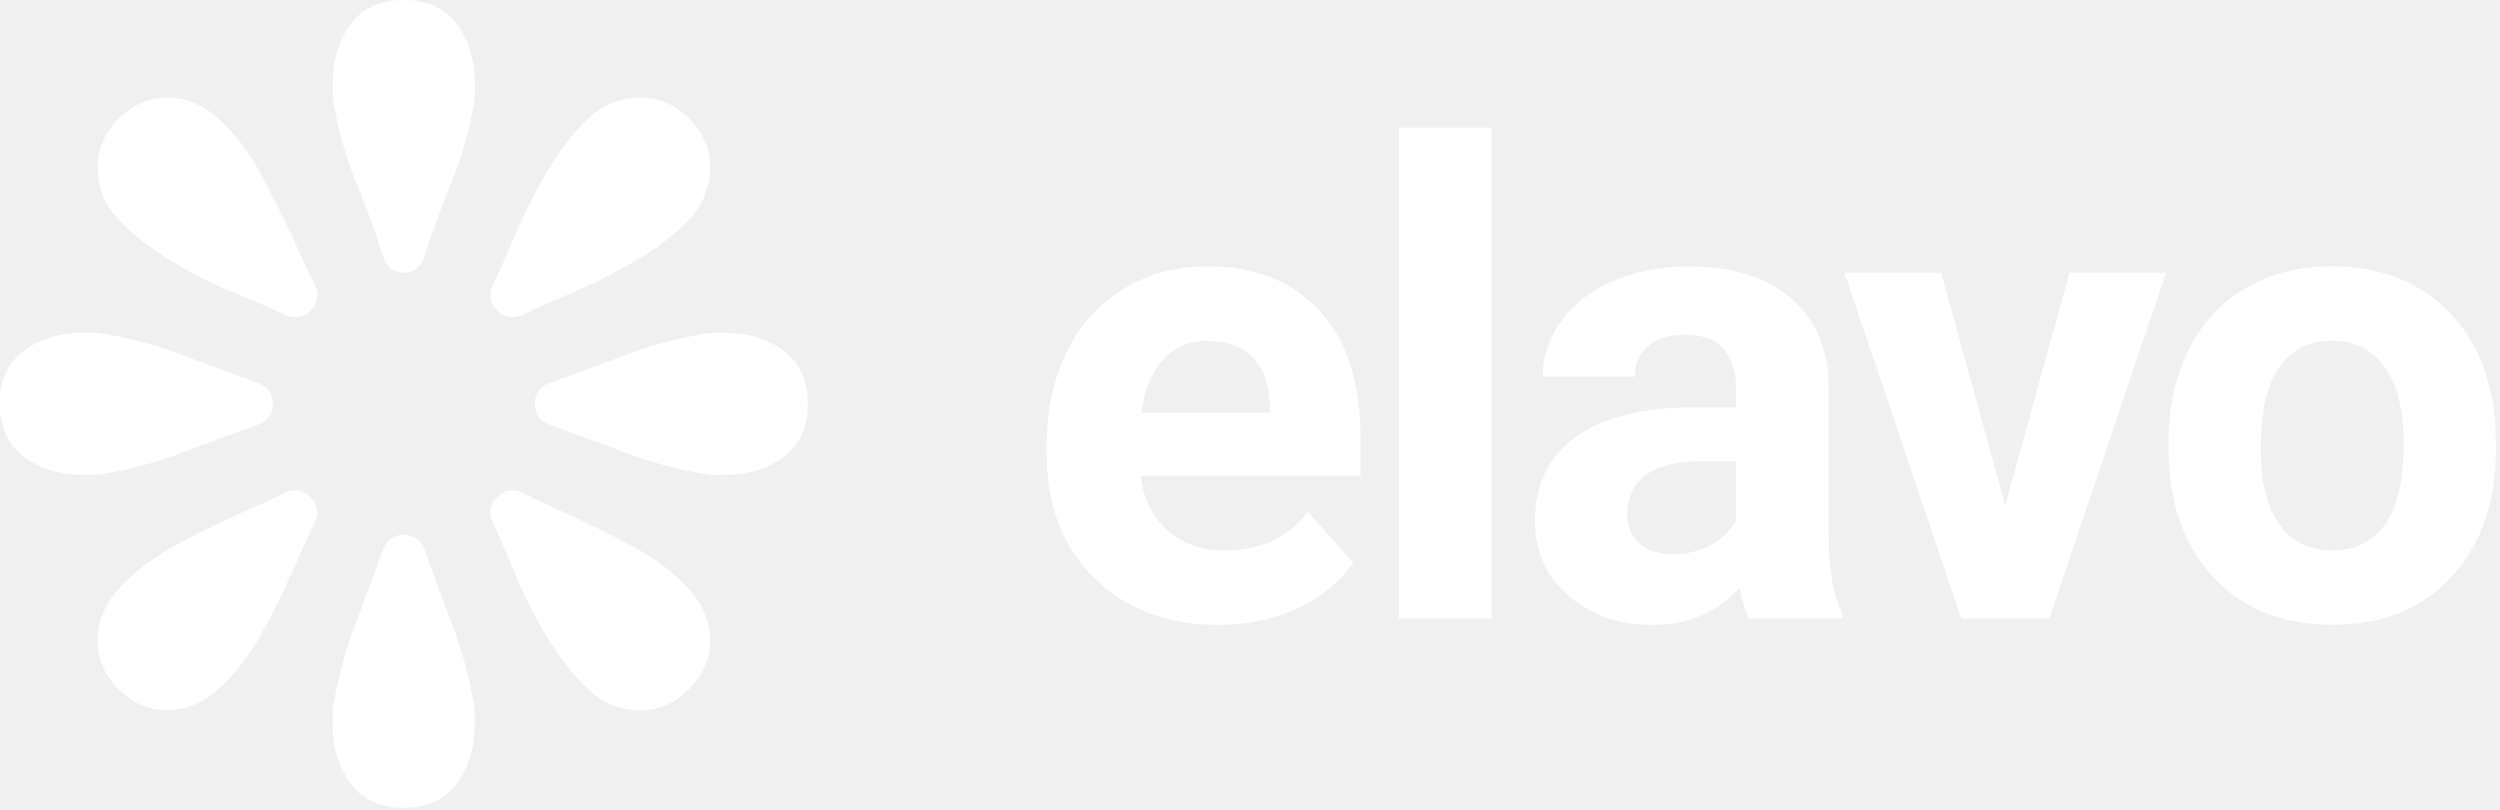
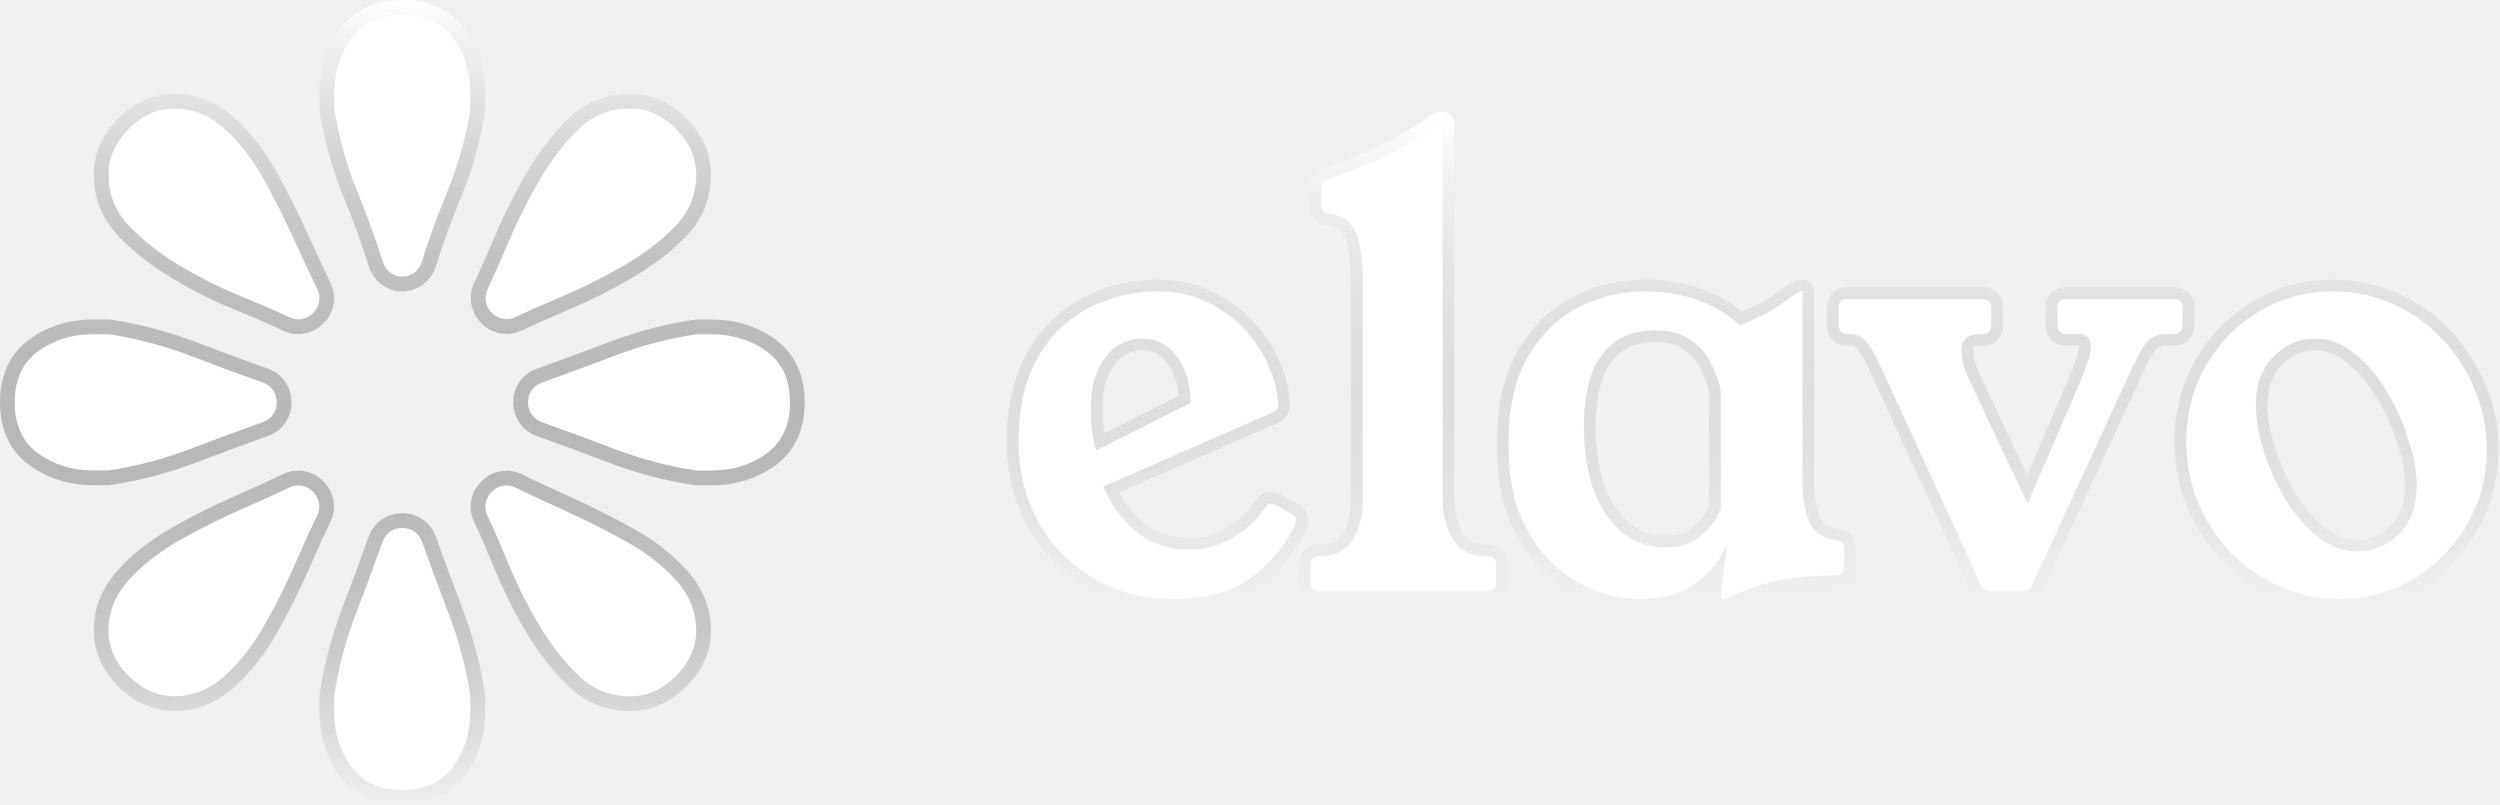
- <svg xmlns="http://www.w3.org/2000/svg" width="275" height="89" viewBox="0 0 275 89" fill="none">
-   <g clip-path="url(#clip0_2841_6458)">
-     <path d="M30.02 44.5C30.02 45.48 29.4 46.35 28.47 46.68C25.74 47.65 23.04 48.65 20.37 49.67C17.26 50.87 14.11 51.71 10.92 52.2C10.79 52.22 10.67 52.23 10.54 52.23H9.02C6.58 52.23 4.46 51.58 2.67 50.28C0.88 48.98 -0.02 47.03 -0.02 44.42C-0.02 41.81 0.87 39.87 2.67 38.56C4.46 37.26 6.58 36.61 9.02 36.61H10.54C10.67 36.61 10.8 36.61 10.92 36.64C14.11 37.13 17.26 37.98 20.37 39.17C23.04 40.2 25.74 41.2 28.46 42.16C29.39 42.49 30.01 43.36 30.01 44.34V44.48L30.02 44.5ZM34.12 34.23C33.43 34.92 32.38 35.11 31.5 34.69C29.89 33.93 28.1 33.15 26.12 32.35C23.52 31.29 21.07 30.07 18.8 28.69C16.52 27.31 14.61 25.8 13.06 24.17C11.51 22.55 10.74 20.59 10.74 18.31C10.74 16.36 11.51 14.61 13.06 13.06C14.6 11.52 16.36 10.74 18.31 10.74C20.42 10.74 22.34 11.51 24.05 13.06C25.76 14.61 27.26 16.56 28.57 18.92C29.87 21.28 31.09 23.72 32.23 26.24C33.09 28.15 33.91 29.9 34.68 31.48C35.11 32.37 34.93 33.43 34.23 34.13L34.13 34.23H34.12ZM34.22 54.72C34.92 55.42 35.1 56.47 34.67 57.36C33.9 58.96 33.08 60.75 32.22 62.73C31.08 65.33 29.86 67.78 28.56 70.05C27.26 72.33 25.75 74.24 24.04 75.79C22.33 77.34 20.42 78.11 18.3 78.11C16.35 78.11 14.6 77.34 13.05 75.79C11.5 74.25 10.73 72.49 10.73 70.54C10.73 68.43 11.5 66.51 13.05 64.8C14.59 63.09 16.51 61.59 18.79 60.28C21.07 58.98 23.51 57.76 26.11 56.62C28.08 55.76 29.87 54.94 31.48 54.17C32.37 53.74 33.42 53.92 34.12 54.62L34.22 54.72ZM44.42 30.02C43.4 30.02 42.52 29.36 42.21 28.39C41.35 25.69 40.38 23.02 39.3 20.38C38.02 17.27 37.14 14.12 36.64 10.93C36.62 10.8 36.61 10.67 36.61 10.55V9.03C36.61 6.59 37.26 4.48 38.56 2.68C39.86 0.89 41.81 -0.01 44.42 -0.01C47.03 -0.01 48.97 0.89 50.28 2.68C51.58 4.47 52.23 6.59 52.23 9.03V10.54C52.23 10.67 52.23 10.8 52.2 10.92C51.71 14.11 50.82 17.26 49.54 20.37C48.45 23.01 47.48 25.68 46.63 28.38C46.32 29.35 45.43 30.01 44.42 30.01V30.02ZM44.49 58.83C45.47 58.83 46.34 59.45 46.67 60.38C47.64 63.11 48.64 65.8 49.66 68.47C50.86 71.58 51.7 74.73 52.19 77.92C52.21 78.05 52.22 78.17 52.22 78.3V79.82C52.22 82.26 51.57 84.38 50.27 86.17C48.97 87.96 47.01 88.86 44.41 88.86C41.81 88.86 39.85 87.97 38.55 86.17C37.25 84.38 36.6 82.26 36.6 79.82V78.3C36.6 78.17 36.6 78.05 36.63 77.92C37.12 74.73 37.97 71.58 39.16 68.47C40.19 65.8 41.18 63.1 42.15 60.38C42.48 59.46 43.35 58.83 44.33 58.83H44.47H44.49ZM54.66 34.16C53.94 33.44 53.75 32.36 54.18 31.45C54.93 29.87 55.7 28.14 56.5 26.23C57.56 23.71 58.78 21.27 60.16 18.91C61.54 16.55 63.05 14.6 64.68 13.05C66.3 11.51 68.26 10.73 70.54 10.73C72.49 10.73 74.24 11.5 75.79 13.05C77.33 14.6 78.11 16.35 78.11 18.3C78.11 20.58 77.34 22.53 75.79 24.16C74.24 25.79 72.29 27.29 69.93 28.68C67.57 30.06 65.13 31.28 62.61 32.34C60.71 33.14 58.97 33.91 57.39 34.66C56.48 35.09 55.4 34.9 54.69 34.19L54.66 34.16ZM54.72 54.63C55.42 53.93 56.48 53.75 57.37 54.18C58.95 54.95 60.7 55.77 62.61 56.63C65.13 57.77 67.57 58.99 69.93 60.29C72.29 61.59 74.24 63.1 75.79 64.81C77.33 66.52 78.11 68.43 78.11 70.55C78.11 72.5 77.34 74.25 75.79 75.8C74.24 77.35 72.49 78.12 70.54 78.12C68.26 78.12 66.31 77.35 64.68 75.8C63.05 74.26 61.55 72.34 60.16 70.06C58.78 67.78 57.56 65.34 56.5 62.74C55.69 60.76 54.91 58.97 54.16 57.36C53.74 56.48 53.93 55.43 54.62 54.74L54.72 54.64V54.63ZM58.83 44.35C58.83 43.37 59.45 42.5 60.38 42.17C63.11 41.2 65.81 40.2 68.48 39.18C71.59 37.98 74.74 37.14 77.93 36.65C78.06 36.63 78.18 36.62 78.31 36.62H79.83C82.27 36.62 84.38 37.27 86.18 38.57C87.97 39.87 88.86 41.83 88.86 44.43C88.86 47.03 87.96 48.99 86.18 50.29C84.39 51.59 82.27 52.24 79.83 52.24H78.31C78.18 52.24 78.06 52.24 77.93 52.21C74.74 51.72 71.59 50.87 68.48 49.68C65.81 48.65 63.11 47.66 60.38 46.69C59.46 46.36 58.83 45.49 58.83 44.51V44.37V44.35Z" fill="white" />
-     <path d="M134.02 68.74C128.44 68.74 123.9 67.03 120.4 63.61C116.9 60.19 115.14 55.63 115.14 49.93V48.95C115.14 45.13 115.88 41.71 117.35 38.7C118.83 35.69 120.92 33.37 123.63 31.74C126.34 30.11 129.42 29.3 132.89 29.3C138.09 29.3 142.19 30.94 145.18 34.22C148.17 37.5 149.66 42.15 149.66 48.18V52.33H125.44C125.77 54.81 126.76 56.81 128.41 58.31C130.06 59.81 132.15 60.56 134.69 60.56C138.6 60.56 141.66 59.14 143.87 56.31L148.86 61.9C147.34 64.06 145.27 65.74 142.67 66.94C140.07 68.14 137.19 68.75 134.02 68.75V68.74ZM132.86 37.49C130.84 37.49 129.21 38.17 127.96 39.54C126.71 40.91 125.9 42.86 125.55 45.4H139.68V44.59C139.63 42.33 139.02 40.58 137.85 39.35C136.68 38.12 135.01 37.5 132.86 37.5V37.49Z" fill="white" />
-     <path d="M164.07 68.04H153.87V14.04H164.07V68.04Z" fill="white" />
-     <path d="M192.39 68.04C191.92 67.13 191.58 65.99 191.37 64.63C188.91 67.37 185.71 68.74 181.77 68.74C178.04 68.74 174.96 67.66 172.51 65.51C170.06 63.35 168.84 60.64 168.84 57.35C168.84 53.32 170.33 50.23 173.32 48.07C176.31 45.91 180.63 44.82 186.28 44.8H190.96V42.62C190.96 40.86 190.51 39.46 189.61 38.4C188.71 37.34 187.28 36.82 185.34 36.82C183.63 36.82 182.29 37.23 181.31 38.05C180.34 38.87 179.85 40 179.85 41.43H169.69C169.69 39.23 170.37 37.19 171.73 35.31C173.09 33.43 175.01 31.96 177.5 30.9C179.98 29.83 182.77 29.3 185.87 29.3C190.56 29.3 194.28 30.48 197.03 32.83C199.78 35.18 201.16 38.5 201.16 42.76V59.25C201.18 62.86 201.69 65.59 202.67 67.44V68.04H192.4H192.39ZM183.99 60.97C185.49 60.97 186.87 60.64 188.14 59.97C189.41 59.3 190.34 58.41 190.95 57.28V50.74H187.15C182.06 50.74 179.36 52.5 179.03 56.01L178.99 56.61C178.99 57.88 179.44 58.92 180.33 59.74C181.22 60.56 182.44 60.97 183.99 60.97Z" fill="white" />
-     <path d="M220.57 55.63L227.64 30H238.26L225.43 68.04H215.73L202.9 30H213.52L220.59 55.63H220.57Z" fill="white" />
-     <path d="M238.52 48.67C238.52 44.9 239.25 41.53 240.7 38.58C242.15 35.63 244.24 33.34 246.98 31.72C249.72 30.1 252.88 29.29 256.49 29.29C261.62 29.29 265.81 30.86 269.06 34C272.31 37.14 274.12 41.41 274.49 46.8L274.56 49.4C274.56 55.24 272.93 59.92 269.67 63.44C266.41 66.97 262.04 68.73 256.56 68.73C251.08 68.73 246.7 66.97 243.43 63.46C240.16 59.95 238.53 55.16 238.53 49.12V48.66L238.52 48.67ZM248.68 49.39C248.68 53.01 249.36 55.77 250.72 57.68C252.08 59.59 254.02 60.55 256.56 60.55C259.1 60.55 260.94 59.61 262.33 57.72C263.72 55.83 264.4 52.81 264.4 48.65C264.4 45.11 263.71 42.36 262.33 40.41C260.95 38.46 259 37.49 256.49 37.49C253.98 37.49 252.08 38.46 250.72 40.39C249.36 42.33 248.68 45.33 248.68 49.39Z" fill="white" />
-   </g>
+ <svg xmlns="http://www.w3.org/2000/svg" width="1019" height="328" viewBox="0 0 1019 328" fill="none">
+   <path d="M112.803 164.267C112.803 167.751 110.599 170.845 107.292 172.018C97.586 175.467 87.987 179.023 78.494 182.65C67.437 186.917 56.237 189.904 44.896 191.646C44.433 191.717 44.007 191.753 43.545 191.753H38.14C29.465 191.753 21.928 189.441 15.564 184.819C9.2 180.196 6 173.263 6 163.982C6 154.702 9.164 147.804 15.564 143.145C21.928 138.523 29.465 136.212 38.14 136.212H43.545C44.007 136.212 44.469 136.212 44.896 136.318C56.237 138.061 67.437 141.083 78.494 145.314C87.987 148.977 97.586 152.533 107.257 155.946C110.563 157.12 112.767 160.213 112.767 163.698V164.196L112.803 164.267ZM127.38 127.749C124.927 130.203 121.194 130.878 118.065 129.385C112.341 126.682 105.977 123.909 98.937 121.064C89.693 117.295 80.982 112.957 72.912 108.05C64.806 103.143 58.015 97.774 52.504 91.978C46.993 86.218 44.256 79.249 44.256 71.141C44.256 64.208 46.993 57.985 52.504 52.474C57.979 46.998 64.237 44.224 71.17 44.224C78.671 44.224 85.498 46.962 91.577 52.474C97.657 57.985 102.99 64.919 107.648 73.31C112.27 81.702 116.607 90.378 120.66 99.339C123.718 106.13 126.633 112.353 129.371 117.971C130.9 121.135 130.26 124.904 127.771 127.393L127.415 127.749H127.38ZM127.735 200.606C130.224 203.096 130.864 206.829 129.335 209.994C126.598 215.683 123.682 222.048 120.625 229.088C116.572 238.333 112.234 247.045 107.612 255.116C102.99 263.223 97.621 270.015 91.542 275.526C85.462 281.038 78.671 283.776 71.134 283.776C64.201 283.776 57.979 281.038 52.468 275.526C46.958 270.05 44.22 263.792 44.22 256.859C44.22 249.356 46.958 242.529 52.468 236.449C57.944 230.368 64.77 225.035 72.876 220.376C80.983 215.754 89.657 211.416 98.901 207.362C105.905 204.304 112.27 201.389 117.994 198.651C121.158 197.122 124.891 197.762 127.38 200.251L127.735 200.606ZM164 112.779C160.374 112.779 157.245 110.433 156.143 106.983C153.085 97.383 149.636 87.889 145.797 78.502C141.246 67.443 138.117 56.243 136.339 44.9C136.268 44.438 136.233 43.975 136.233 43.549V38.144C136.233 29.468 138.544 21.965 143.166 15.565C147.788 9.2 154.721 6 164 6C173.279 6 180.177 9.2 184.834 15.565C189.456 21.93 191.767 29.468 191.767 38.144V43.513C191.767 43.975 191.767 44.438 191.661 44.864C189.919 56.207 186.754 67.408 182.203 78.466C178.328 87.853 174.879 97.347 171.857 106.948C170.755 110.397 167.591 112.744 164 112.744V112.779ZM164.249 215.221C167.733 215.221 170.826 217.425 172 220.732C175.448 230.439 179.004 240.004 182.63 249.498C186.896 260.557 189.883 271.757 191.625 283.1C191.696 283.562 191.732 283.989 191.732 284.451V289.856C191.732 298.532 189.421 306.07 184.799 312.435C180.177 318.8 173.208 322 163.964 322C154.721 322 147.752 318.835 143.13 312.435C138.508 306.07 136.197 298.532 136.197 289.856V284.451C136.197 283.989 136.197 283.562 136.304 283.1C138.046 271.757 141.068 260.557 145.299 249.498C148.961 240.004 152.481 230.404 155.929 220.732C157.103 217.461 160.196 215.221 163.68 215.221H164.178H164.249ZM200.407 127.5C197.847 124.94 197.171 121.1 198.7 117.864C201.367 112.246 204.104 106.095 206.949 99.303C210.717 90.343 215.055 81.666 219.961 73.275C224.868 64.883 230.236 57.95 236.031 52.438C241.791 46.962 248.76 44.189 256.866 44.189C263.799 44.189 270.021 46.927 275.531 52.438C281.007 57.95 283.78 64.172 283.78 71.106C283.78 79.213 281.042 86.147 275.531 91.943C270.021 97.739 263.088 103.072 254.697 108.015C246.306 112.922 237.631 117.26 228.672 121.029C221.917 123.873 215.73 126.611 210.113 129.278C206.878 130.807 203.038 130.131 200.514 127.607L200.407 127.5ZM200.62 200.286C203.109 197.797 206.878 197.157 210.042 198.686C215.659 201.424 221.881 204.34 228.672 207.398C237.631 211.452 246.306 215.79 254.697 220.412C263.088 225.035 270.021 230.404 275.531 236.484C281.007 242.564 283.78 249.356 283.78 256.894C283.78 263.828 281.042 270.05 275.531 275.562C270.021 281.073 263.799 283.811 256.866 283.811C248.76 283.811 241.827 281.073 236.031 275.562C230.236 270.086 224.903 263.259 219.961 255.152C215.055 247.045 210.717 238.369 206.949 229.124C204.069 222.083 201.296 215.718 198.629 209.994C197.136 206.865 197.811 203.131 200.265 200.678L200.62 200.322V200.286ZM215.233 163.733C215.233 160.249 217.437 157.155 220.743 155.982C230.45 152.533 240.049 148.977 249.542 145.35C260.599 141.083 271.798 138.096 283.14 136.354C283.602 136.283 284.029 136.247 284.491 136.247H289.895C298.57 136.247 306.072 138.559 312.472 143.181C318.836 147.804 322 154.773 322 164.018C322 173.263 318.8 180.232 312.472 184.854C306.108 189.477 298.57 191.788 289.895 191.788H284.491C284.029 191.788 283.602 191.788 283.14 191.682C271.798 189.939 260.599 186.917 249.542 182.685C240.049 179.023 230.45 175.503 220.743 172.054C217.473 170.88 215.233 167.787 215.233 164.302V163.804V163.733Z" fill="white" />
+   <path d="M130.197 289.856V284.451C130.197 284.101 130.18 283.167 130.39 282.079C132.203 270.328 135.335 258.752 139.695 247.354L139.701 247.339C143.339 237.907 146.841 228.356 150.278 218.717L150.281 218.706C152.285 213.119 157.591 209.221 163.68 209.221V215.221L163.354 215.228C160.004 215.362 157.066 217.563 155.93 220.732L154.633 224.355C151.599 232.802 148.503 241.191 145.299 249.498C141.068 260.556 138.046 271.757 136.304 283.1C136.197 283.562 136.197 283.989 136.197 284.451V289.856L136.204 290.666C136.344 299.002 138.653 306.269 143.13 312.435C147.607 318.635 154.287 321.8 163.104 321.991L163.965 322C173.209 322 180.177 318.799 184.799 312.435C189.276 306.269 191.585 299.002 191.725 290.666L191.731 289.856V284.451C191.731 283.989 191.696 283.562 191.625 283.1C189.883 271.757 186.896 260.556 182.63 249.498C179.003 240.004 175.449 230.439 172 220.732C170.863 217.529 167.924 215.36 164.574 215.228L164.249 215.221V209.221C170.307 209.221 175.642 213.057 177.653 218.724L178.944 222.337C181.969 230.756 185.073 239.079 188.235 247.357C192.65 258.805 195.748 270.417 197.556 282.188L197.631 282.74C197.696 283.294 197.731 283.855 197.731 284.451V289.856C197.731 299.659 195.098 308.464 189.653 315.961C183.695 324.165 174.747 328 163.965 328C153.2 328 144.234 324.212 138.266 315.947C132.828 308.453 130.197 299.653 130.197 289.856ZM283.78 256.895C283.78 249.356 281.006 242.565 275.531 236.484C270.193 230.594 263.52 225.371 255.479 220.848L254.697 220.412C246.307 215.79 237.631 211.452 228.672 207.398C221.881 204.341 215.659 201.424 210.042 198.687C206.878 197.158 203.109 197.797 200.62 200.286V200.322L200.265 200.678L200.04 200.911C197.771 203.364 197.182 206.963 198.629 209.994C201.295 215.719 204.068 222.084 206.948 229.124C210.717 238.369 215.055 247.044 219.961 255.151C224.903 263.258 230.236 270.086 236.031 275.562C241.645 280.901 248.327 283.637 256.109 283.803L256.866 283.812C263.799 283.811 270.021 281.073 275.531 275.562C280.87 270.222 283.606 264.216 283.771 257.542L283.78 256.895ZM115.383 193.248C120.858 190.602 127.339 191.725 131.623 196.009L131.979 196.364C136.26 200.646 137.381 207.121 134.741 212.595C132.04 218.209 129.157 224.504 126.128 231.479C126.125 231.485 126.123 231.491 126.12 231.497C121.994 240.908 117.562 249.81 112.823 258.087L112.824 258.088C107.925 266.682 102.172 273.988 95.571 279.972C88.49 286.391 80.293 289.775 71.134 289.775C62.416 289.775 54.717 286.26 48.226 279.769C41.722 273.3 38.22 265.56 38.22 256.858C38.22 247.738 41.601 239.504 48.023 232.419C53.989 225.796 61.336 220.087 69.887 215.174C69.892 215.171 69.899 215.167 69.904 215.164C78.207 210.43 87.071 205.998 96.492 201.867L96.501 201.863C103.436 198.835 109.73 195.952 115.383 193.248ZM164.178 209.221V215.221H163.68V209.221H164.178ZM164.249 209.221V215.221H164.178V209.221H164.249ZM322 164.018C322 154.773 318.836 147.803 312.472 143.181C306.272 138.703 299.038 136.394 290.705 136.254L289.896 136.247V130.247C299.4 130.247 307.917 132.724 315.276 137.816L315.985 138.317L315.998 138.326C324.216 144.295 328 153.255 328 164.018C328 174.798 324.169 183.74 316.011 189.699C316.007 189.702 316.002 189.706 315.998 189.709C308.501 195.154 299.697 197.788 289.896 197.788H284.491C284.141 197.788 283.209 197.804 282.122 197.595C270.371 195.781 258.794 192.65 247.397 188.289C247.392 188.287 247.387 188.285 247.382 188.283C237.951 184.645 228.404 181.143 218.734 177.707C218.729 177.705 218.723 177.703 218.718 177.701C213.131 175.697 209.232 170.39 209.232 164.302V163.733C209.232 157.675 213.069 152.339 218.737 150.327C228.386 146.898 237.934 143.361 247.382 139.752L248.456 139.342C259.56 135.14 270.819 132.176 282.228 130.424L282.779 130.349C283.333 130.283 283.895 130.247 284.491 130.247V136.247L284.149 136.254C283.813 136.267 283.486 136.3 283.14 136.354C271.798 138.096 260.599 141.083 249.542 145.35L245.978 146.707C237.648 149.865 229.236 152.963 220.743 155.981C217.437 157.155 215.232 160.249 215.232 163.733V164.302C215.232 167.786 217.472 170.88 220.743 172.054C230.449 175.503 240.049 179.023 249.542 182.686C260.599 186.917 271.798 189.939 283.14 191.682C283.486 191.762 283.813 191.781 284.149 191.786L284.491 191.788H289.896L290.705 191.781C298.771 191.646 305.836 189.479 311.871 185.281L312.472 184.854C318.8 180.232 322 173.263 322 164.018ZM0 163.982C0 153.162 3.8 144.287 12.033 138.294L12.038 138.291C19.535 132.846 28.339 130.212 38.141 130.212V136.212L37.33 136.219C28.995 136.359 21.729 138.668 15.563 143.146C9.164 147.804 6 154.702 6 163.982L6.01 164.846C6.204 173.694 9.398 180.341 15.563 184.819C21.729 189.297 28.995 191.606 37.33 191.746L38.141 191.753H43.545L43.886 191.746C44.222 191.733 44.549 191.699 44.895 191.646C56.237 189.903 67.437 186.917 78.494 182.65C87.987 179.024 97.586 175.468 107.292 172.019C110.598 170.845 112.803 167.751 112.803 164.267L112.768 164.195V163.697C112.767 160.213 110.563 157.12 107.257 155.946C97.586 152.533 87.987 148.977 78.494 145.314C67.437 141.083 56.237 138.061 44.895 136.318C44.575 136.238 44.236 136.219 43.891 136.214L43.545 136.212V130.212C43.82 130.212 44.837 130.188 45.962 130.412C56.96 132.113 67.804 134.968 78.492 138.905L80.653 139.717C88.915 142.904 97.256 146.01 105.652 149.01L109.254 150.288L109.264 150.292C114.903 152.293 118.726 157.585 118.766 163.604C118.79 163.824 118.803 164.045 118.803 164.267C118.803 170.325 114.967 175.661 109.299 177.673L109.298 177.672C99.649 181.101 90.101 184.638 80.653 188.247C69.201 192.667 57.583 195.766 45.807 197.575L45.808 197.576C45.072 197.689 44.34 197.753 43.545 197.753H38.141C28.339 197.753 19.535 195.119 12.038 189.674C3.838 183.717 5.40955e-05 174.806 0 163.982ZM289.896 130.247V136.247H284.491V130.247H289.896ZM43.545 130.212V136.212H38.141V130.212H43.545ZM71.17 38.225C80.29 38.225 88.523 41.606 95.607 48.028C102.254 54.053 107.974 61.535 112.894 70.398C112.897 70.404 112.9 70.41 112.903 70.416C117.309 78.416 121.458 86.665 125.352 95.163L126.127 96.866L126.131 96.875C128.786 102.774 131.331 108.233 133.74 113.229L134.765 115.343L134.773 115.36C137.415 120.828 136.303 127.345 132.014 131.636L131.658 131.991C131.492 132.157 131.315 132.311 131.133 132.455C126.925 136.284 120.76 137.308 115.503 134.81C109.897 132.163 103.639 129.435 96.689 126.627C96.684 126.625 96.678 126.622 96.672 126.62C87.159 122.741 78.161 118.263 69.795 113.177C61.314 108.042 54.095 102.356 48.169 96.126L47.559 95.474C41.355 88.686 38.256 80.447 38.256 71.142C38.256 62.423 41.77 54.723 48.261 48.231C54.712 41.779 62.446 38.225 71.17 38.225ZM283.78 71.106C283.78 64.172 281.006 57.95 275.531 52.438C270.193 47.099 264.187 44.363 257.514 44.197L256.866 44.188C248.76 44.188 241.791 46.963 236.031 52.438L235.489 52.959C229.901 58.384 224.714 65.145 219.961 73.274C215.055 81.666 210.717 90.342 206.948 99.303C204.104 106.094 201.367 112.246 198.7 117.864C197.172 121.1 197.847 124.94 200.407 127.5L200.514 127.606C202.959 130.052 206.639 130.763 209.808 129.415L210.113 129.278C215.731 126.612 221.917 123.873 228.672 121.028C237.071 117.495 245.221 113.461 253.12 108.928L254.697 108.015C263.088 103.072 270.02 97.738 275.531 91.942C280.87 86.328 283.606 79.645 283.771 71.862L283.78 71.106ZM191.768 43.514V38.144C191.768 29.739 189.598 22.402 185.261 16.165L184.834 15.565C180.176 9.201 173.279 6 164 6C154.721 6 147.788 9.201 143.166 15.565L142.739 16.168C138.402 22.435 136.232 29.739 136.232 38.144V43.549L136.239 43.875C136.253 44.207 136.286 44.554 136.339 44.9C138.117 56.243 141.246 67.444 145.797 78.502C149.637 87.889 153.085 97.383 156.143 106.983C157.245 110.432 160.374 112.779 164 112.779V112.744C167.479 112.744 170.557 110.541 171.748 107.268L171.857 106.948C174.879 97.348 178.328 87.853 182.203 78.466C186.754 67.407 189.919 56.207 191.661 44.864C191.741 44.544 191.761 44.204 191.766 43.859L191.768 43.514ZM289.78 256.895C289.78 265.613 286.266 273.313 279.774 279.805C273.283 286.296 265.584 289.811 256.866 289.812C247.25 289.812 238.828 286.501 231.896 279.909C225.639 273.993 219.989 266.725 214.838 258.274C214.835 258.269 214.831 258.264 214.828 258.259C209.751 249.869 205.274 240.909 201.393 231.389C198.545 224.426 195.81 218.152 193.19 212.527C190.614 207.073 191.818 200.646 196.012 196.444C196.127 196.306 196.249 196.172 196.377 196.044C200.533 191.888 206.779 190.714 212.137 193.047L212.652 193.284L212.671 193.293C217.534 195.663 222.863 198.172 228.635 200.796L231.136 201.927L231.146 201.932C240.244 206.048 249.061 210.457 257.593 215.157C266.202 219.9 273.492 225.457 279.409 231.835L279.978 232.455L279.99 232.469C286.35 239.531 289.78 247.719 289.78 256.895ZM44.22 256.858C44.22 263.792 46.958 270.051 52.469 275.526C57.979 281.038 64.201 283.775 71.134 283.775C78.436 283.775 85.037 281.206 90.97 276.035L91.542 275.526C97.622 270.015 102.99 263.223 107.612 255.116C111.945 247.549 116.028 239.42 119.861 230.815L120.625 229.088C123.682 222.048 126.597 215.683 129.335 209.994C130.864 206.83 130.224 203.095 127.735 200.606L127.38 200.251C124.891 197.762 121.158 197.122 117.994 198.65L115.817 199.686C110.669 202.12 105.03 204.687 98.901 207.362C89.657 211.416 80.982 215.754 72.876 220.377L71.371 221.258C63.922 225.704 57.602 230.748 52.469 236.448L51.96 237.021C46.789 242.956 44.22 249.59 44.22 256.858ZM44.264 71.898C44.429 79.683 47.165 86.398 52.504 91.978C58.015 97.774 64.806 103.143 72.912 108.05C80.983 112.957 89.693 117.295 98.936 121.064C105.976 123.909 112.34 126.682 118.064 129.385C121.193 130.878 124.927 130.202 127.38 127.749H127.415L127.771 127.394C130.259 124.905 130.9 121.135 129.371 117.971C126.633 112.353 123.718 106.13 120.66 99.339C116.607 90.378 112.269 81.702 107.647 73.311C102.99 64.919 97.657 57.985 91.577 52.474C85.688 47.135 79.097 44.398 71.871 44.232L71.17 44.225C64.237 44.225 57.979 46.998 52.504 52.474C46.993 57.985 44.256 64.208 44.256 71.142L44.264 71.898ZM289.78 71.106C289.78 80.722 286.471 89.145 279.88 96.077C273.907 102.359 266.505 108.023 257.742 113.185C257.737 113.188 257.731 113.191 257.726 113.194C249.109 118.233 240.2 122.687 231 126.558C224.303 129.378 218.203 132.08 212.687 134.698L212.677 134.703C207.143 137.318 200.58 136.16 196.271 131.85L196.164 131.742C191.834 127.411 190.652 120.853 193.275 115.301L193.28 115.291C195.902 109.768 198.601 103.703 201.414 96.985L201.418 96.977C205.288 87.775 209.743 78.864 214.781 70.246C219.92 61.458 225.624 54.056 231.896 48.091L231.897 48.09C238.789 41.538 247.244 38.188 256.866 38.188C265.312 38.189 272.801 41.488 279.162 47.596L279.774 48.195L279.788 48.21C286.217 54.682 289.78 62.371 289.78 71.106ZM197.768 43.902C197.762 44.364 197.728 45.121 197.565 45.934C195.742 57.718 192.453 69.326 187.752 80.75L187.749 80.756C183.939 89.984 180.55 99.315 177.58 108.749C177.577 108.757 177.575 108.766 177.572 108.774C175.782 114.376 170.767 118.345 164.892 118.712C164.601 118.755 164.303 118.779 164 118.779C157.694 118.779 152.303 114.678 150.428 108.81L150.426 108.805C147.417 99.358 144.023 90.014 140.243 80.773C135.519 69.291 132.263 57.64 130.412 45.829C130.411 45.824 130.41 45.818 130.409 45.812C130.294 45.064 130.232 44.296 130.232 43.549V38.144C130.233 28.332 132.871 19.573 138.302 12.053L138.311 12.039C144.266 3.838 153.177 0 164 0C174.499 0 183.139 3.61 189.107 11.268L189.677 12.021L189.689 12.039C195.134 19.536 197.767 28.341 197.768 38.144V43.902Z" fill="url(#paint0_linear_2863_2759)" />
+   <path d="M950.946 118.734C960.003 118.734 968.344 120.561 975.971 124.216C983.757 127.711 990.43 132.557 995.991 138.754C1001.55 144.792 1005.84 151.624 1008.86 159.251C1012.04 166.719 1013.63 174.504 1013.63 182.608C1013.63 194.366 1010.85 204.932 1005.29 214.307C999.725 223.522 992.416 230.831 983.36 236.233C974.303 241.477 964.452 244.099 953.806 244.099C944.749 244.099 936.407 242.351 928.781 238.855C921.154 235.36 914.48 230.672 908.76 224.793C903.199 218.756 898.83 211.923 895.652 204.296C892.633 196.511 891.124 188.407 891.124 179.986C891.124 168.387 893.825 157.98 899.227 148.764C904.629 139.549 911.859 132.24 920.916 126.837C929.972 121.435 939.982 118.734 950.946 118.734ZM961.194 224.793C964.213 224.793 967.55 223.999 971.204 222.41C974.859 220.821 978.037 218.041 980.738 214.068C983.598 210.096 985.028 204.614 985.028 197.623C985.028 192.062 983.916 185.945 981.691 179.271C979.626 172.439 976.686 165.924 972.873 159.728C969.218 153.372 964.849 148.208 959.764 144.236C954.839 140.105 949.436 138.039 943.557 138.039C937.043 138.039 931.402 140.502 926.636 145.428C921.869 150.194 919.486 156.788 919.486 165.209C919.486 170.612 920.518 176.729 922.584 183.561C924.808 190.394 927.748 196.988 931.402 203.343C935.216 209.54 939.665 214.704 944.749 218.835C949.834 222.807 955.315 224.793 961.194 224.793Z" fill="white" />
+   <path d="M886.044 121.832C888.427 121.832 889.619 123.024 889.619 125.407V132.557C889.619 134.941 888.427 136.132 886.044 136.132H882.469C879.927 136.132 877.623 137.086 875.557 138.992C873.651 140.899 871.347 144.871 868.646 150.909L828.367 238.378C827.572 240.126 826.381 241 824.792 241H811.207C809.459 241 808.188 240.126 807.393 238.378L767.353 151.147C764.652 145.11 762.427 141.137 760.679 139.231C759.09 137.165 756.707 136.132 753.529 136.132H753.053C750.669 136.132 749.478 134.941 749.478 132.557V125.407C749.478 123.024 750.669 121.832 753.053 121.832H808.108C810.492 121.832 811.683 123.024 811.683 125.407V132.557C811.683 134.941 810.492 136.132 808.108 136.132H807.632C804.613 136.132 802.468 136.768 801.196 138.039C800.084 139.151 799.528 140.819 799.528 143.044C799.528 145.11 799.925 147.413 800.72 149.956C801.673 152.498 802.944 155.437 804.533 158.774L826.46 205.25L846.48 158.774C848.069 155.12 849.42 151.783 850.532 148.764C851.644 145.745 852.2 143.203 852.2 141.137C852.2 137.801 850.453 136.132 846.957 136.132H842.19C839.807 136.132 838.615 134.941 838.615 132.557V125.407C838.615 123.024 839.807 121.832 842.19 121.832H886.044Z" fill="white" />
+   <path d="M734.733 196.908C734.733 202.628 735.606 207.792 737.354 212.4C739.102 216.849 742.915 219.471 748.794 220.265C750.701 220.424 751.654 221.457 751.654 223.363V231.228C751.654 233.453 750.463 234.565 748.079 234.565C740.294 234.565 733.779 235.042 728.536 235.995C723.451 236.79 719.002 237.902 715.189 239.332C711.535 240.603 707.88 242.033 704.226 243.622C703.59 243.94 703.034 244.099 702.557 244.099H701.842C701.524 244.099 701.366 243.781 701.366 243.145C701.366 242.51 701.524 241 701.842 238.617C702.16 236.075 702.478 233.294 702.796 230.275C703.272 227.097 703.669 224.396 703.987 222.172C703.193 224.237 701.445 227.018 698.744 230.513C696.202 234.009 692.388 237.187 687.304 240.047C682.378 242.748 675.864 244.099 667.76 244.099C662.358 244.099 656.558 242.986 650.362 240.762C644.324 238.537 638.604 234.962 633.201 230.037C627.799 225.111 623.35 218.676 619.855 210.732C616.518 202.628 614.85 192.777 614.85 181.178C614.85 166.401 617.471 154.484 622.715 145.428C628.117 136.212 635.029 129.459 643.45 125.169C652.03 120.879 661.087 118.734 670.62 118.734C678.406 118.734 685.556 119.926 692.07 122.309C698.585 124.692 704.305 128.108 709.231 132.557C713.362 130.81 716.857 129.221 719.717 127.791C722.736 126.202 725.279 124.613 727.344 123.024C728.139 122.388 728.933 121.753 729.728 121.117C730.681 120.482 731.714 119.846 732.826 119.211C733.303 118.893 733.7 118.734 734.018 118.734H734.256C734.574 118.734 734.733 118.893 734.733 119.211V196.908ZM701.366 159.489C700.889 156.312 699.697 152.816 697.79 149.003C696.043 145.03 693.342 141.694 689.687 138.992C686.033 136.132 681.107 134.702 674.91 134.702C667.284 134.702 661.325 136.609 657.035 140.422C652.745 144.077 649.726 148.844 647.978 154.723C646.389 160.602 645.595 166.878 645.595 173.551C645.595 188.805 648.614 200.88 654.652 209.778C660.848 218.676 668.793 223.125 678.485 223.125C684.205 223.125 688.654 221.933 691.832 219.55C695.169 217.008 697.552 214.465 698.982 211.923C700.412 209.381 701.207 207.872 701.366 207.395V159.489Z" fill="white" />
+   <path d="M606.212 226.7C608.595 226.7 609.787 227.891 609.787 230.275V237.425C609.787 239.808 608.436 241 605.735 241H538.286C535.585 241 534.234 239.808 534.234 237.425V230.275C534.234 227.891 535.426 226.7 537.809 226.7H538.286C544.165 226.7 548.455 224.555 551.156 220.265C554.016 215.816 555.446 210.413 555.446 204.058V114.682C555.446 110.233 555.128 106.022 554.493 102.05C554.016 98.078 552.825 94.741 550.918 92.04C549.011 89.18 545.833 87.511 541.384 87.035C539.478 86.876 538.524 85.843 538.524 83.936V75.833C538.524 74.88 538.842 74.244 539.478 73.926C540.113 73.609 540.987 73.211 542.099 72.735C553.381 68.603 562.358 64.79 569.031 61.294C575.864 57.64 581.504 54.144 585.953 50.808C586.271 50.49 586.589 50.331 586.907 50.331H587.622C587.939 50.331 588.098 50.49 588.098 50.808V203.819C588.098 210.175 589.528 215.577 592.388 220.026C595.248 224.475 599.618 226.7 605.497 226.7H606.212Z" fill="white" />
+   <path d="M449.709 198.338C452.41 205.012 456.7 210.97 462.579 216.213C468.617 221.457 476.243 224.078 485.459 224.078C490.544 224.078 495.866 222.648 501.428 219.788C506.989 216.928 511.835 212.479 515.966 206.442C516.443 205.647 517.078 205.25 517.873 205.25C518.667 205.25 519.462 205.488 520.256 205.965C521.209 206.442 523.593 207.792 527.406 210.017C528.042 210.493 528.359 211.129 528.359 211.923C528.359 213.035 527.883 214.386 526.929 215.975C522.481 224.237 516.443 230.99 508.816 236.233C501.189 241.477 491.259 244.099 479.024 244.099C465.836 244.099 454.475 241.159 444.942 235.28C435.408 229.401 428.02 221.616 422.777 211.923C417.692 202.231 415.15 191.665 415.15 180.225C415.15 169.261 416.739 159.887 419.917 152.101C423.253 144.156 427.623 137.801 433.025 133.034C438.427 128.108 444.465 124.533 451.139 122.309C457.971 119.926 464.883 118.734 471.874 118.734C479.818 118.734 486.81 120.323 492.847 123.501C498.885 126.52 503.97 130.412 508.101 135.179C512.391 139.946 515.569 145.03 517.634 150.433C519.859 155.676 520.971 160.602 520.971 165.209C520.971 166.481 520.256 167.434 518.826 168.069L449.709 198.338ZM485.221 164.256C485.221 156.629 483.393 150.353 479.739 145.428C476.084 140.502 471.477 138.039 465.915 138.039C459.401 138.039 454.237 140.661 450.424 145.904C446.61 150.989 444.704 157.424 444.704 165.209C444.704 167.593 444.783 170.532 444.942 174.028C445.26 177.523 445.895 180.701 446.849 183.561L485.221 164.256Z" fill="white" />
+   <path d="M886.356 179.986C886.356 167.615 889.248 156.362 895.115 146.354C900.918 136.455 908.718 128.562 918.474 122.743C928.299 116.883 939.159 113.967 950.946 113.967C960.642 113.967 969.675 115.924 977.974 119.89C986.31 123.641 993.5 128.855 999.497 135.524C1005.44 141.972 1010.03 149.279 1013.26 157.419C1016.68 165.465 1018.4 173.874 1018.4 182.607L1018.39 183.78C1018.21 195.864 1015.23 206.888 1009.39 216.738L1009.37 216.77C1003.41 226.641 995.545 234.515 985.802 240.327L985.774 240.343L985.748 240.358C975.952 246.03 965.275 248.865 953.806 248.865C944.422 248.865 935.658 247.107 927.575 243.539L926.795 243.188C918.646 239.453 911.484 234.428 905.344 228.117L905.299 228.07L905.254 228.022C899.499 221.774 894.935 214.722 891.573 206.89L891.252 206.13L891.229 206.075L891.208 206.02C887.974 197.68 886.356 188.992 886.356 179.986ZM919.485 165.209C919.485 157.051 921.723 150.608 926.196 145.88L926.636 145.428C931.402 140.502 937.043 138.039 943.558 138.039L944.107 138.045C949.774 138.17 954.993 140.233 959.765 144.235C964.849 148.208 969.219 153.372 972.873 159.728C976.686 165.924 979.626 172.438 981.691 179.271C983.916 185.944 985.028 192.062 985.028 197.623L985.023 198.273C984.937 204.955 983.509 210.22 980.738 214.068C978.037 218.041 974.859 220.821 971.204 222.41L970.523 222.698C967.134 224.095 964.025 224.793 961.194 224.793V220.026C963.386 220.026 966.066 219.446 969.304 218.038C971.976 216.876 974.497 214.769 976.796 211.388L976.832 211.335L976.869 211.283C978.943 208.403 980.262 204.027 980.262 197.623C980.262 192.689 979.272 187.088 977.169 180.778L977.148 180.715L977.129 180.65C975.306 174.621 972.758 168.848 969.479 163.326L968.813 162.226L968.776 162.165L968.74 162.104C965.563 156.577 961.863 152.126 957.674 148.67L956.83 147.992L956.765 147.941L956.701 147.888C952.548 144.404 948.209 142.806 943.558 142.806C938.408 142.806 933.983 144.691 930.062 148.742L930.034 148.771L930.006 148.798C926.344 152.46 924.252 157.719 924.252 165.209C924.252 170.009 925.171 175.632 927.131 182.13C929.243 188.606 932.032 194.865 935.502 200.909C939.048 206.657 943.13 211.37 947.725 215.109C952.045 218.473 956.499 220.026 961.194 220.026V224.793C955.315 224.793 949.833 222.807 944.749 218.835C939.665 214.704 935.216 209.539 931.402 203.343C927.748 196.987 924.808 190.394 922.584 183.562C920.518 176.729 919.485 170.611 919.485 165.209ZM891.128 180.774C891.219 188.913 892.728 196.754 895.652 204.296C898.83 211.923 903.2 218.755 908.761 224.793C914.481 230.672 921.154 235.359 928.78 238.854C936.169 242.241 944.229 243.987 952.959 244.093L953.806 244.099C964.119 244.099 973.686 241.638 982.508 236.717L983.359 236.233C992.133 231 999.267 223.977 1004.76 215.165L1005.29 214.307C1010.85 204.932 1013.63 194.365 1013.63 182.607C1013.63 174.504 1012.04 166.719 1008.86 159.251C1005.84 151.624 1001.55 144.792 995.991 138.754C990.604 132.751 984.173 128.015 976.698 124.547L975.972 124.216C968.583 120.676 960.523 118.85 951.793 118.739L950.946 118.733C939.983 118.733 929.973 121.435 920.916 126.837L920.072 127.35C911.409 132.698 904.461 139.836 899.228 148.764L898.729 149.632C893.659 158.632 891.124 168.75 891.124 179.986L891.128 180.774Z" fill="url(#paint1_linear_2863_2759)" />
+   <path d="M744.711 125.407C744.711 123.481 745.196 121.161 747.001 119.355C748.806 117.55 751.126 117.065 753.053 117.065V121.832L752.62 121.846C750.525 121.985 749.478 123.173 749.478 125.407V132.558L749.491 132.99C749.622 134.945 750.665 135.988 752.62 136.118L753.053 136.132H753.529C756.707 136.132 759.091 137.165 760.68 139.23C762.427 141.137 764.651 145.11 767.353 151.147L807.394 238.378C808.138 240.017 809.302 240.888 810.885 240.99L811.207 241H824.792L825.085 240.99C826.432 240.895 827.474 240.129 828.213 238.695L828.367 238.378L868.646 150.909C871.347 144.871 873.651 140.899 875.558 138.992C877.623 137.086 879.927 136.132 882.469 136.132H886.044C888.278 136.132 889.466 135.085 889.605 132.99L889.619 132.558V125.407C889.619 123.024 888.427 121.832 886.044 121.832V117.065C887.97 117.065 890.291 117.55 892.096 119.355C893.901 121.161 894.386 123.481 894.386 125.407V132.558L894.38 132.923C894.32 134.772 893.788 136.917 892.096 138.609C890.291 140.414 887.97 140.898 886.044 140.898H882.469C881.28 140.899 880.124 141.292 878.868 142.425C877.646 143.686 875.664 146.895 872.997 152.855L872.976 152.902L832.696 240.372L832.695 240.371C832.059 241.765 831.112 243.15 829.696 244.188C828.22 245.271 826.519 245.767 824.792 245.767H811.207C809.502 245.767 807.775 245.326 806.242 244.272C804.737 243.238 803.722 241.822 803.054 240.351V240.35L763.021 153.136L763.011 153.115L763.002 153.094C760.453 147.396 758.574 144.141 757.393 142.713L757.166 142.451L757.026 142.3L756.901 142.137C756.414 141.504 755.589 140.898 753.529 140.898H753.053C751.126 140.898 748.806 140.414 747.001 138.609C745.196 136.804 744.711 134.484 744.711 132.558V125.407ZM847.427 140.922C847.303 140.91 847.148 140.898 846.957 140.898H842.19C840.264 140.898 837.944 140.414 836.139 138.609C834.334 136.804 833.849 134.484 833.849 132.558V125.407C833.849 123.481 834.334 121.161 836.139 119.355C837.944 117.55 840.264 117.065 842.19 117.065V121.832L841.758 121.846C839.663 121.985 838.615 123.173 838.615 125.407V132.558L838.629 132.99C838.759 134.945 839.803 135.988 841.758 136.118L842.19 136.132H846.957C850.453 136.132 852.2 137.801 852.2 141.138L852.194 141.53C852.129 143.523 851.575 145.934 850.532 148.764L850.104 149.911C849.078 152.622 847.871 155.577 846.48 158.774L826.46 205.25L804.533 158.774C802.944 155.438 801.673 152.498 800.72 149.956C799.975 147.573 799.58 145.398 799.533 143.434L799.528 143.044C799.528 140.82 800.084 139.151 801.196 138.039C802.388 136.847 804.348 136.214 807.076 136.14L807.632 136.132H808.108L808.541 136.118C810.496 135.988 811.539 134.945 811.669 132.99L811.684 132.558V125.407C811.684 123.173 810.636 121.985 808.541 121.846L808.108 121.832V117.065C810.035 117.065 812.355 117.55 814.16 119.355C815.965 121.161 816.45 123.481 816.45 125.407V132.558L816.444 132.923C816.384 134.772 815.852 136.917 814.16 138.609C812.355 140.414 810.035 140.898 808.108 140.898H807.632C806.432 140.898 805.623 141.028 805.113 141.179C804.759 141.284 804.607 141.381 804.567 141.41C804.664 141.313 804.295 141.554 804.295 143.044L804.309 143.61C804.371 144.945 804.656 146.539 805.236 148.422C806.123 150.771 807.318 153.534 808.837 156.725L808.845 156.74L826.263 193.658L842.103 156.889L842.105 156.881L842.109 156.873C843.67 153.283 844.985 150.033 846.06 147.116C847.073 144.364 847.434 142.417 847.434 141.138C847.434 141.057 847.43 140.985 847.427 140.922ZM886.044 117.065V121.832H842.19V117.065H886.044ZM808.108 117.065V121.832H753.053V117.065H808.108Z" fill="url(#paint2_linear_2863_2759)" />
+   <path d="M751.654 231.229V223.363C751.654 221.457 750.701 220.424 748.794 220.265C742.915 219.47 739.102 216.848 737.354 212.399C735.716 208.08 734.846 203.271 734.743 197.974L734.732 196.908V119.21C734.732 118.932 734.611 118.776 734.367 118.741L734.256 118.733V113.967C735.149 113.967 736.695 114.194 737.983 115.482C739.272 116.771 739.499 118.316 739.499 119.21V196.908L739.509 197.882C739.602 202.696 740.388 206.942 741.798 210.672C742.752 213.086 744.777 214.9 749.384 215.533C751.048 215.704 752.96 216.32 754.442 217.926C755.984 219.596 756.421 221.645 756.421 223.363V231.229L756.415 231.595C756.35 233.448 755.77 235.576 754.013 237.216C752.2 238.907 749.927 239.332 748.079 239.332C740.462 239.332 734.255 239.8 729.389 240.685L729.33 240.695L729.271 240.704C724.428 241.461 720.305 242.504 716.862 243.795L716.809 243.815L716.755 243.834C713.23 245.06 709.699 246.44 706.164 247.976C705.191 248.44 703.954 248.865 702.558 248.865H701.842C700.928 248.865 699.916 248.623 698.989 248.005C698.092 247.407 697.543 246.637 697.221 245.992C696.643 244.838 696.599 243.707 696.599 243.146C696.599 242.319 696.741 240.942 696.956 239.238C694.802 241.025 692.353 242.676 689.641 244.201L689.596 244.227C683.725 247.446 676.333 248.865 667.76 248.865C661.703 248.865 655.355 247.619 648.751 245.248L648.714 245.234C642.234 242.847 636.176 239.088 630.534 234.051L629.99 233.559C624.2 228.279 619.507 221.529 615.843 213.438L615.491 212.651L615.469 212.599L615.447 212.546C611.81 203.713 610.083 193.208 610.083 181.178C610.083 165.89 612.787 153.06 618.589 143.039L618.596 143.027L618.603 143.017C624.404 133.121 631.951 125.678 641.286 120.922L641.302 120.913L641.318 120.905C650.556 116.287 660.342 113.967 670.62 113.967C678.897 113.967 686.609 115.235 693.708 117.832C699.766 120.048 705.229 123.106 710.068 127.009C712.94 125.756 715.422 124.607 717.521 123.559C720.354 122.067 722.64 120.626 724.43 119.25C725.203 118.631 725.977 118.013 726.75 117.395L726.911 117.266L727.083 117.151C728.105 116.47 729.196 115.797 730.352 115.134C731.102 114.654 732.397 113.967 734.018 113.967V118.733L733.895 118.741C733.599 118.776 733.243 118.932 732.826 119.21L732.007 119.687C731.202 120.163 730.443 120.64 729.728 121.117C728.933 121.753 728.138 122.388 727.344 123.023C725.278 124.612 722.736 126.201 719.718 127.79C716.858 129.22 713.362 130.81 709.23 132.558L708.767 132.144C703.947 127.896 698.381 124.618 692.07 122.309C685.963 120.074 679.297 118.888 672.072 118.748L670.62 118.733C661.087 118.733 652.03 120.879 643.45 125.169C635.029 129.459 628.117 136.212 622.715 145.428C617.472 154.484 614.85 166.401 614.85 181.178L614.854 182.26C614.955 193.391 616.622 202.881 619.854 210.731C623.35 218.676 627.799 225.111 633.201 230.036C638.603 234.962 644.324 238.537 650.361 240.762C656.171 242.847 661.631 243.955 666.742 244.085L667.76 244.099C675.61 244.099 681.969 242.831 686.837 240.296L687.304 240.047C692.388 237.187 696.202 234.009 698.744 230.514C701.445 227.018 703.193 224.237 703.987 222.172C703.67 224.396 703.273 227.097 702.796 230.274C702.478 233.293 702.16 236.074 701.842 238.616C701.524 241 701.365 242.51 701.365 243.146C701.365 243.741 701.505 244.057 701.784 244.095L701.842 244.099H702.558L702.739 244.091C703.112 244.061 703.529 243.942 703.991 243.733L704.226 243.622C707.423 242.232 710.621 240.962 713.818 239.815L715.188 239.332C718.764 237.991 722.898 236.93 727.59 236.147L728.536 235.995C733.779 235.042 740.294 234.564 748.079 234.564C750.314 234.564 751.501 233.587 751.641 231.632L751.654 231.229ZM645.595 173.551C645.595 166.877 646.39 160.602 647.979 154.723C649.672 149.027 652.558 144.376 656.637 140.769L657.035 140.422C661.325 136.609 667.284 134.702 674.91 134.702C681.107 134.702 686.032 136.132 689.687 138.992C693.341 141.693 696.042 145.03 697.79 149.002C699.697 152.815 700.889 156.311 701.365 159.489V207.395C701.206 207.871 700.412 209.381 698.982 211.923L698.703 212.399C697.251 214.783 694.96 217.166 691.832 219.55C688.654 221.933 684.205 223.125 678.485 223.125V218.358C683.606 218.358 686.903 217.283 688.964 215.741C691.98 213.44 693.825 211.367 694.827 209.586C695.533 208.331 696.065 207.362 696.433 206.664C696.495 206.545 696.548 206.435 696.599 206.337V159.874C696.21 157.555 695.33 154.867 693.847 151.785L693.527 151.134L693.475 151.029L693.428 150.922C692.03 147.746 689.873 145.057 686.854 142.825L686.801 142.786L686.749 142.746C684.176 140.733 680.398 139.469 674.91 139.469C668.061 139.469 663.366 141.173 660.202 143.985L660.164 144.019L660.126 144.051C656.616 147.041 654.079 150.968 652.567 156.011C651.106 161.435 650.361 167.275 650.361 173.551C650.361 188.211 653.266 199.226 658.571 207.065C663.998 214.852 670.56 218.358 678.485 218.358V223.125L677.582 223.111C668.598 222.851 661.149 218.681 655.237 210.6L654.651 209.778C648.614 200.88 645.595 188.804 645.595 173.551ZM734.256 113.967V118.733H734.018V113.967H734.256Z" fill="url(#paint3_linear_2863_2759)" />
+   <path d="M529.468 230.274C529.468 228.348 529.953 226.028 531.758 224.223C533.563 222.418 535.883 221.934 537.81 221.934V226.7L537.376 226.714C535.282 226.854 534.235 228.04 534.234 230.274V237.425L534.238 237.645C534.315 239.737 535.5 240.851 537.795 240.986L538.286 241H605.735L606.226 240.986C608.521 240.851 609.707 239.737 609.783 237.645L609.787 237.425V230.274C609.787 228.04 608.739 226.853 606.645 226.714L606.212 226.7V221.934L606.577 221.939C608.426 221.999 610.571 222.53 612.264 224.223C614.069 226.028 614.554 228.348 614.554 230.274V237.425L614.546 237.82C614.47 239.814 613.808 242.022 611.928 243.681C610.036 245.35 607.684 245.767 605.735 245.767H538.286C536.337 245.767 533.986 245.35 532.094 243.681C530.088 241.911 529.468 239.517 529.468 237.425V230.274ZM606.212 221.934V226.7H605.497V221.934H606.212ZM588.099 203.819V50.808C588.099 50.49 587.939 50.331 587.621 50.331V45.565C588.515 45.565 590.061 45.791 591.35 47.08C592.477 48.208 592.792 49.532 592.853 50.444L592.865 50.808V203.819L592.88 204.861C593.022 209.83 594.185 213.856 596.188 217.114L596.397 217.449C598.271 220.363 601.026 221.934 605.497 221.934V226.7L604.95 226.693C599.527 226.563 595.431 224.477 592.661 220.437L592.389 220.026C589.618 215.717 588.189 210.512 588.103 204.413L588.099 203.819ZM538.286 221.934V226.7H537.81V221.934H538.286ZM550.68 114.682C550.68 110.723 550.414 106.998 549.894 103.5L549.786 102.804L549.771 102.711L549.76 102.618C549.383 99.477 548.507 97.043 547.274 95.158L547.023 94.789L546.987 94.737L546.951 94.685C546.052 93.336 544.375 92.149 540.877 91.774V91.773C539.194 91.615 537.243 91.006 535.736 89.374C534.194 87.703 533.758 85.655 533.758 83.936V75.833C533.758 73.794 534.539 71.067 537.346 69.663L537.953 69.368C538.599 69.062 539.361 68.722 540.222 68.353L540.34 68.303L540.46 68.259C551.645 64.163 560.406 60.431 566.819 57.072C573.405 53.548 578.752 50.228 582.916 47.124C583.784 46.362 585.126 45.565 586.906 45.565V50.331C586.589 50.331 586.271 50.49 585.953 50.808C581.504 54.144 575.864 57.64 569.031 61.295C562.358 64.79 553.381 68.603 542.1 72.734C540.987 73.211 540.113 73.609 539.478 73.927C538.842 74.245 538.524 74.88 538.524 75.833V83.936L538.535 84.284C538.647 85.969 539.597 86.886 541.385 87.035C545.833 87.512 549.011 89.18 550.918 92.04C552.825 94.741 554.016 98.078 554.493 102.05C555.129 106.022 555.446 110.233 555.446 114.682V204.058L555.442 204.651C555.356 210.75 553.927 215.955 551.156 220.265C548.539 224.421 544.431 226.564 538.832 226.693L538.286 226.7V221.934C542.834 221.934 545.446 220.387 547.122 217.725L547.135 217.706L547.146 217.688C549.42 214.15 550.68 209.686 550.68 204.058V114.682ZM587.621 45.565V50.331H586.906V45.565H587.621Z" fill="url(#paint4_linear_2863_2759)" />
+   <path d="M520.972 165.209C520.972 160.601 519.859 155.676 517.635 150.433C515.698 145.368 512.784 140.582 508.893 136.076L508.102 135.179C503.97 130.412 498.886 126.519 492.848 123.5C486.81 120.322 479.819 118.733 471.874 118.733C464.883 118.733 457.971 119.925 451.139 122.309C444.465 124.533 438.428 128.109 433.025 133.034C427.623 137.801 423.254 144.156 419.917 152.101C416.739 159.886 415.15 169.261 415.15 180.225L415.157 181.294C415.311 192.324 417.851 202.533 422.776 211.923C428.02 221.615 435.409 229.401 444.942 235.28C454.178 240.975 465.128 243.912 477.793 244.09L479.024 244.099C490.877 244.099 500.567 241.638 508.095 236.717L508.816 236.233C516.443 230.99 522.481 224.237 526.93 215.975C527.883 214.386 528.359 213.035 528.359 211.923C528.359 211.129 528.042 210.493 527.406 210.017C523.593 207.792 521.209 206.442 520.256 205.965C519.462 205.488 518.667 205.25 517.873 205.25C517.079 205.25 516.442 205.647 515.966 206.441C511.835 212.479 506.989 216.928 501.428 219.788L500.388 220.308C495.202 222.821 490.226 224.078 485.459 224.078V219.312C489.63 219.312 494.209 218.141 499.248 215.549C503.989 213.11 508.263 209.253 512.021 203.766C513.21 201.924 515.207 200.482 517.873 200.482C519.602 200.482 521.181 200.993 522.556 201.788C523.438 202.241 525.015 203.124 527.22 204.396L529.809 205.899L530.046 206.038L530.267 206.203C532.102 207.58 533.126 209.628 533.126 211.923C533.126 214.247 532.191 216.44 531.088 218.305C526.288 227.193 519.755 234.497 511.517 240.161C502.876 246.102 491.917 248.865 479.024 248.865C465.547 248.865 453.619 245.948 443.422 239.93L442.44 239.337C432.529 233.225 424.732 225.153 419.12 215.164L418.584 214.191L418.569 214.164L418.556 214.138C413.096 203.731 410.384 192.4 410.384 180.225C410.384 168.822 412.034 158.802 415.504 150.3L415.521 150.255C419.082 141.777 423.835 134.786 429.871 129.46C435.731 124.13 442.326 120.222 449.632 117.786C456.931 115.248 464.351 113.967 471.874 113.967C480.433 113.967 488.183 115.677 494.991 119.243C501.517 122.508 507.088 126.752 511.645 131.99C516.27 137.129 519.769 142.691 522.065 148.676C524.454 154.337 525.738 159.863 525.738 165.209L525.732 165.508C525.677 166.999 525.203 168.464 524.248 169.737C523.273 171.037 521.994 171.877 520.762 172.425L520.75 172.431L520.738 172.436L456.113 200.736C458.465 205.032 461.658 209.002 465.743 212.647C470.778 217.003 477.227 219.311 485.459 219.312V224.078C476.243 224.078 468.617 221.456 462.579 216.213C456.884 211.133 452.68 205.383 449.967 198.961L449.709 198.338L518.826 168.069C520.167 167.473 520.879 166.598 520.963 165.443L520.972 165.209ZM466.435 138.046C471.764 138.195 476.199 140.656 479.739 145.428C483.394 150.353 485.221 156.629 485.221 164.256L446.849 183.562C445.895 180.701 445.26 177.523 444.942 174.027C444.823 171.406 444.749 169.097 444.719 167.101L444.704 165.209C444.704 157.424 446.611 150.989 450.424 145.904C454.237 140.661 459.402 138.039 465.916 138.039L466.435 138.046ZM449.484 167.032C449.513 168.933 449.584 171.149 449.698 173.688C449.792 174.698 449.915 175.671 450.064 176.606L480.35 161.37C479.965 156.112 478.51 151.935 476.18 148.639L475.911 148.268C473.049 144.41 469.797 142.806 465.916 142.806C460.918 142.806 457.191 144.705 454.279 148.708L454.258 148.736L454.237 148.764C451.171 152.852 449.471 158.218 449.471 165.209L449.484 167.032Z" fill="url(#paint5_linear_2863_2759)" />
  <defs>
-     <clipPath id="clip0_2841_6458">
-       <rect width="274.56" height="88.85" fill="white" />
-     </clipPath>
+     <linearGradient id="paint0_linear_2863_2759" x1="164" y1="0" x2="164" y2="328" gradientUnits="userSpaceOnUse">
+       <stop stop-color="white" />
+       <stop offset="1" stop-opacity="0" />
+     </linearGradient>
+     <linearGradient id="paint1_linear_2863_2759" x1="591.5" y1="49" x2="591.5" y2="241" gradientUnits="userSpaceOnUse">
+       <stop stop-color="white" />
+       <stop offset="1" stop-color="#999999" stop-opacity="0" />
+     </linearGradient>
+     <linearGradient id="paint2_linear_2863_2759" x1="591.5" y1="49" x2="591.5" y2="241" gradientUnits="userSpaceOnUse">
+       <stop stop-color="white" />
+       <stop offset="1" stop-color="#999999" stop-opacity="0" />
+     </linearGradient>
+     <linearGradient id="paint3_linear_2863_2759" x1="591.5" y1="49" x2="591.5" y2="241" gradientUnits="userSpaceOnUse">
+       <stop stop-color="white" />
+       <stop offset="1" stop-color="#999999" stop-opacity="0" />
+     </linearGradient>
+     <linearGradient id="paint4_linear_2863_2759" x1="591.5" y1="49" x2="591.5" y2="241" gradientUnits="userSpaceOnUse">
+       <stop stop-color="white" />
+       <stop offset="1" stop-color="#999999" stop-opacity="0" />
+     </linearGradient>
+     <linearGradient id="paint5_linear_2863_2759" x1="591.5" y1="49" x2="591.5" y2="241" gradientUnits="userSpaceOnUse">
+       <stop stop-color="white" />
+       <stop offset="1" stop-color="#999999" stop-opacity="0" />
+     </linearGradient>
  </defs>
</svg>
